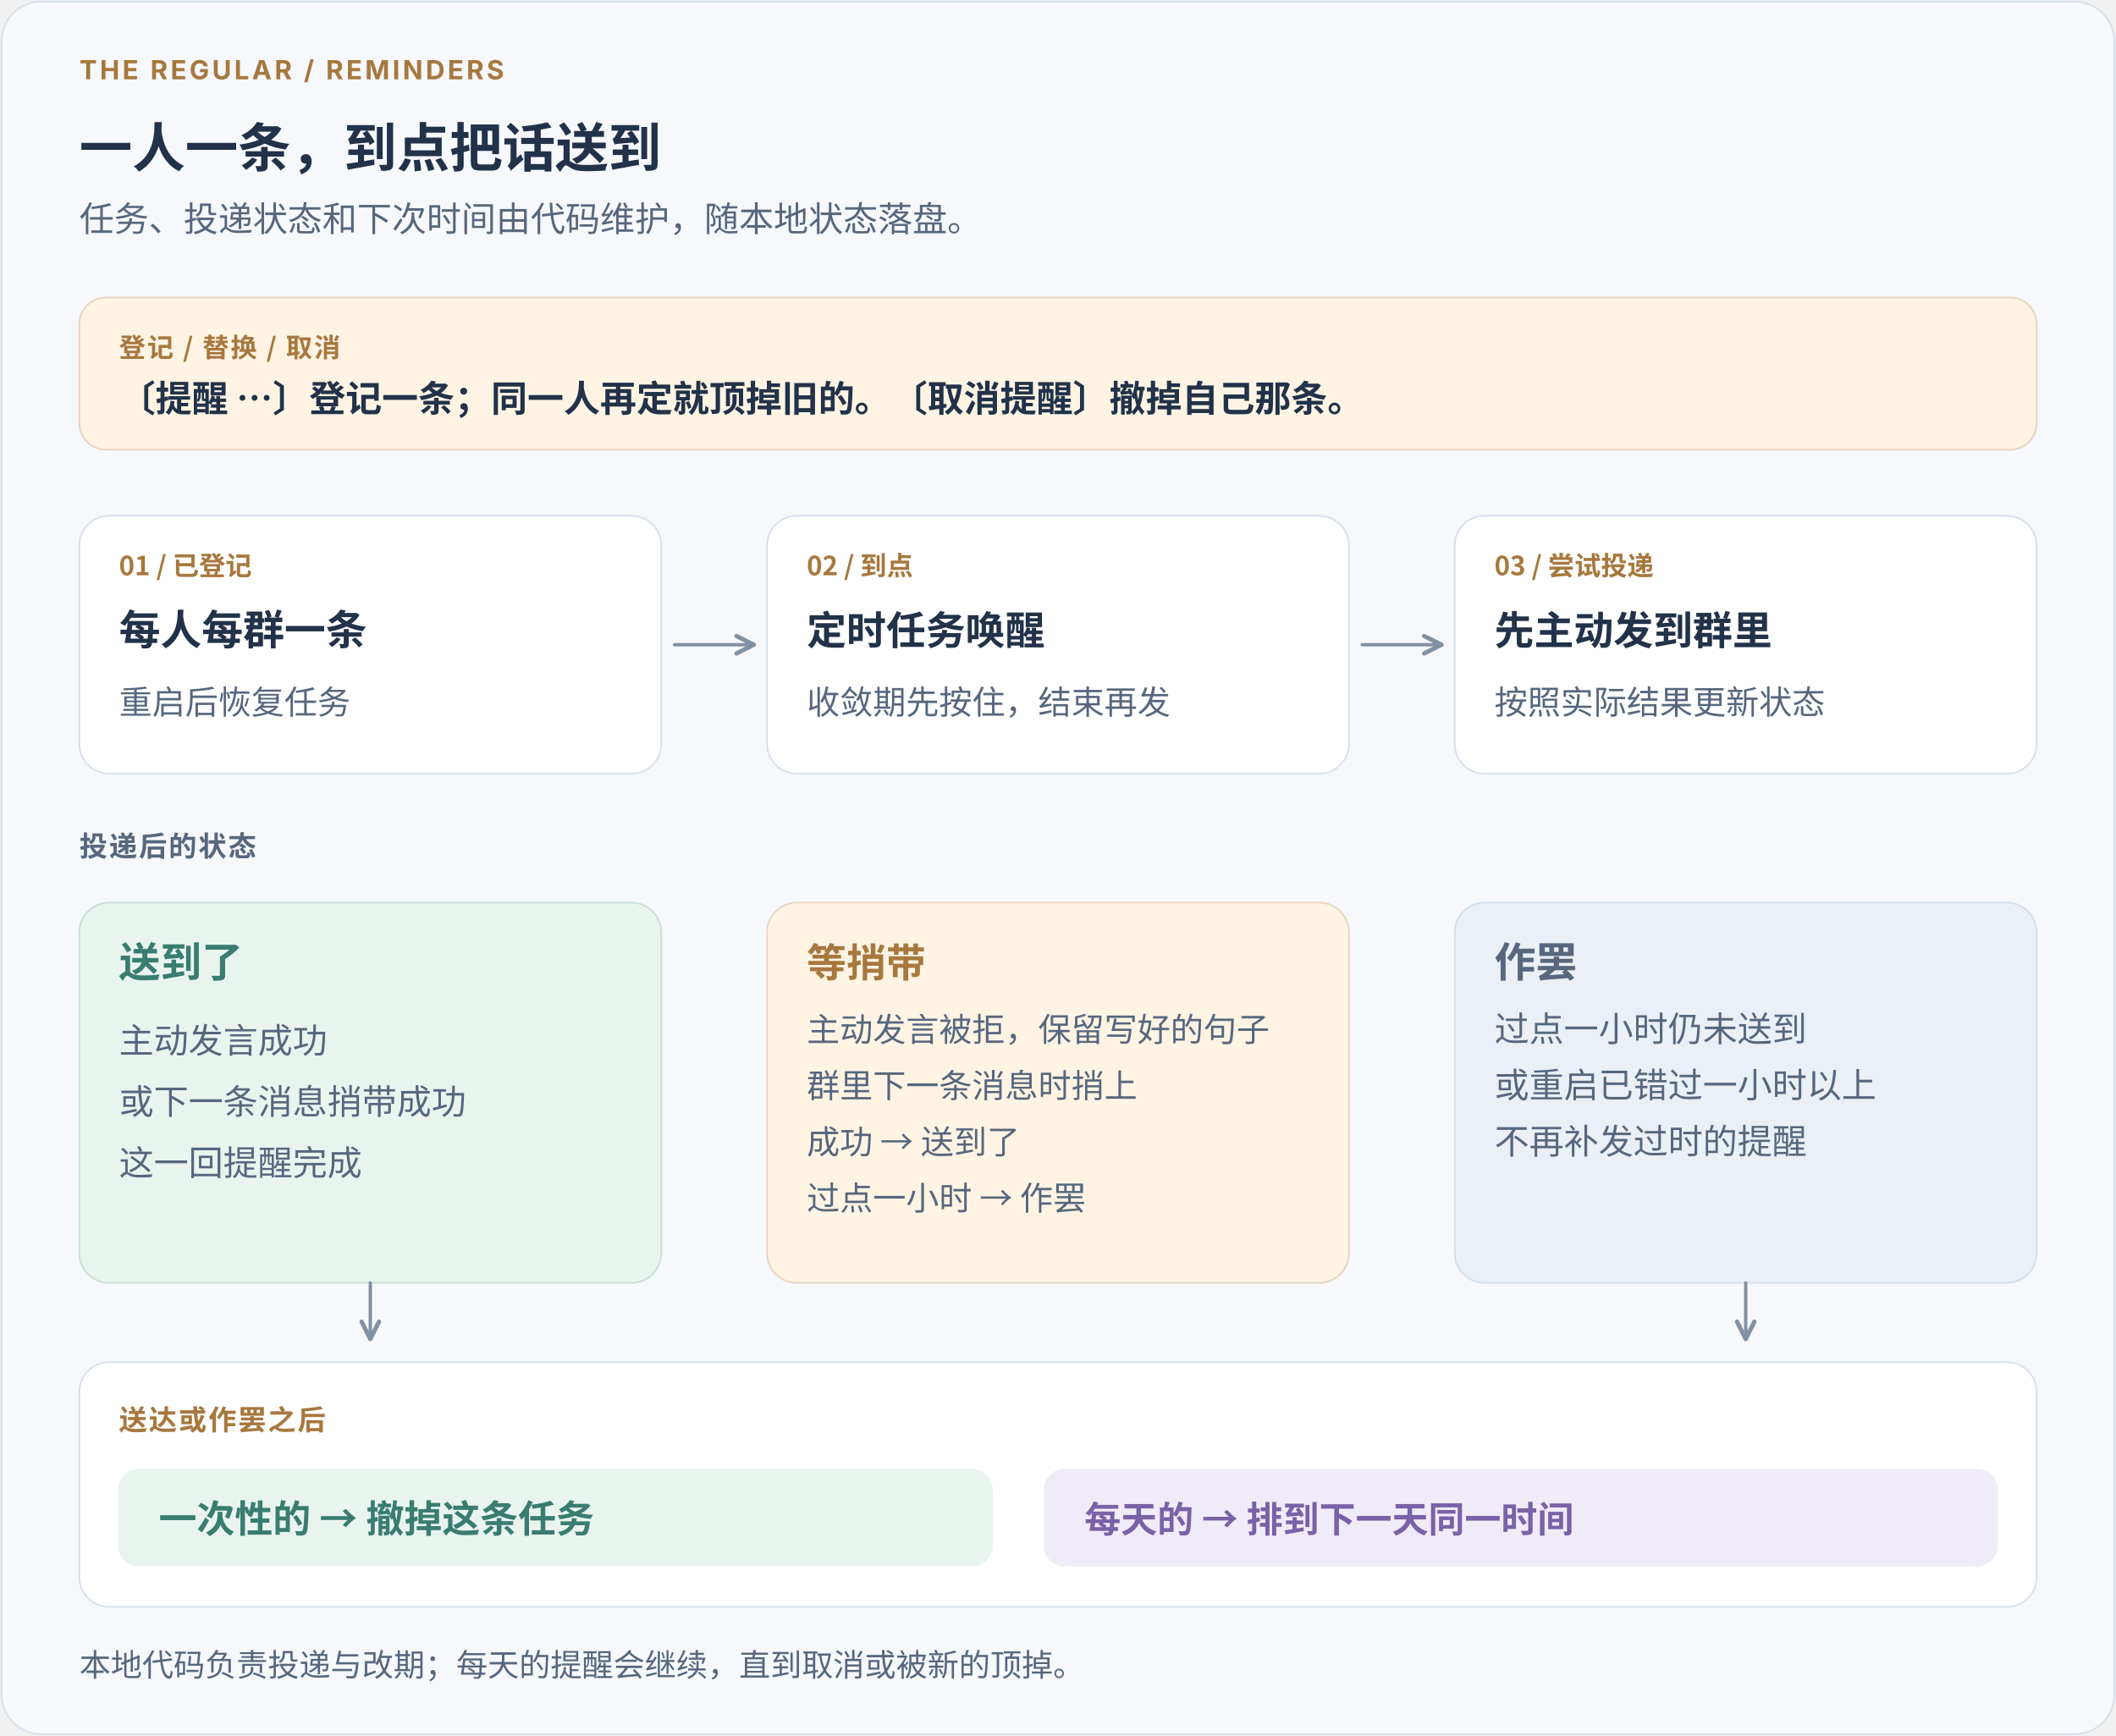
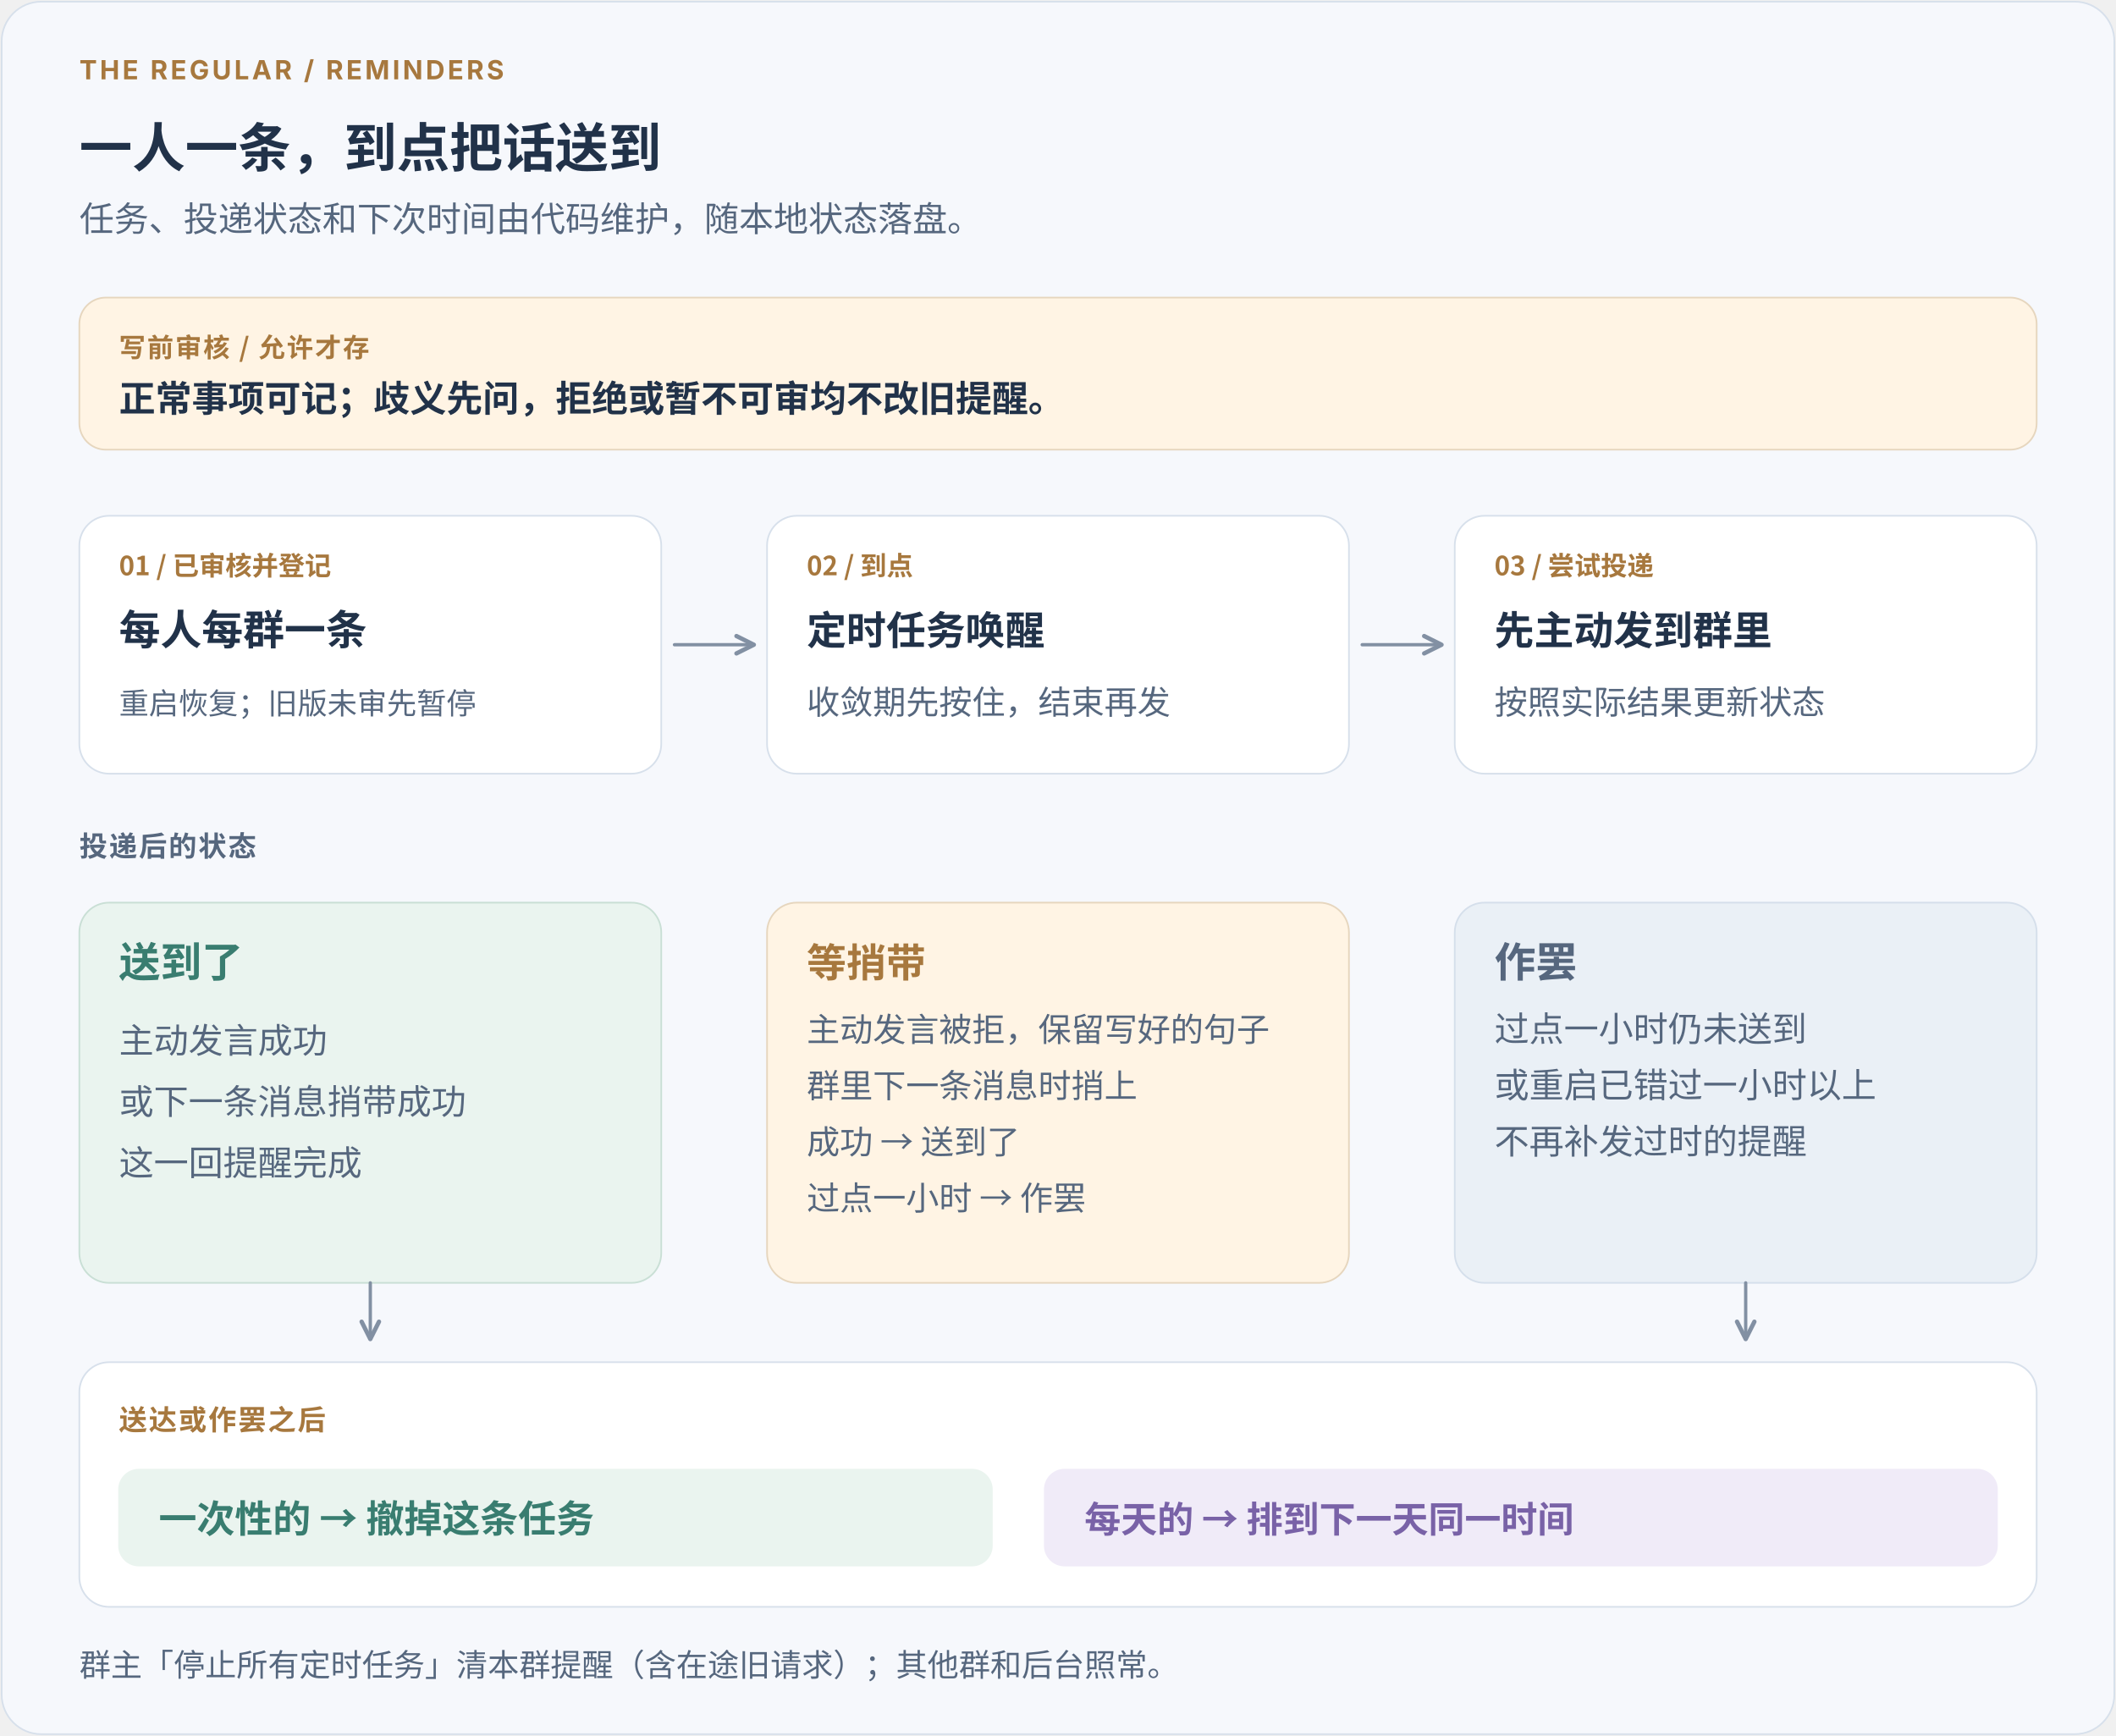
<svg xmlns="http://www.w3.org/2000/svg" width="1280" height="1050" viewBox="0 0 1280 1050" role="img" aria-labelledby="diagram-title diagram-desc" xml:lang="zh-CN">
  <defs>
    <marker id="arrow" viewBox="0 0 8 8" refX="7" refY="4" markerWidth="7" markerHeight="7" orient="auto-start-reverse">
      <path d="M1 1l6 3-6 3" fill="none" stroke="#8290A3" stroke-width="1.5" stroke-linecap="round" stroke-linejoin="round" />
    </marker>
  </defs>
  <g font-family="-apple-system, BlinkMacSystemFont, 'Segoe UI', 'PingFang SC', 'Microsoft YaHei', sans-serif">
    <rect x="1" y="1" width="1278" height="1048" rx="24" fill="#F6F8FC" stroke="#D7E0EB" />
    <text x="48" y="48" font-size="16" fill="#A7783E" font-weight="700" letter-spacing="1.7">THE REGULAR / REMINDERS</text>
    <text x="48" y="101" font-size="32" fill="#213249" font-weight="700">一人一条，到点把话送到</text>
    <text x="48" y="140" font-size="21" fill="#56677E" font-weight="400">任务、投递状态和下次时间由代码维护，随本地状态落盘。</text>
    <rect x="48" y="180" width="1184" height="92" rx="16" fill="#FFF4E4" stroke="#E6D6BE" />
-     <text x="72" y="216" font-size="16" fill="#A7783E" font-weight="700" letter-spacing="1">登记 / 替换 / 取消</text>
-     <text x="72" y="249" font-size="22" fill="#213249" font-weight="600">〔提醒 …〕登记一条；同一人再定就顶掉旧的。〔取消提醒〕撤掉自己那条。</text>
+     <text x="72" y="216" font-size="16" fill="#A7783E" font-weight="700" letter-spacing="1">写前审核 / 允许才存</text>
+     <text x="72" y="249" font-size="22" fill="#213249" font-weight="600">正常事项可记；歧义先问，拒绝或暂不可审均不改旧提醒。</text>
    <rect x="48" y="312" width="352" height="156" rx="18" fill="white" stroke="#D7E0EB" />
-     <text x="72" y="348" font-size="16" fill="#A7783E" font-weight="700">01 / 已登记</text>
+     <text x="72" y="348" font-size="16" fill="#A7783E" font-weight="700">01 / 已审核并登记</text>
    <text x="72" y="390" font-size="25" fill="#213249" font-weight="650">每人每群一条</text>
-     <text x="72" y="432" font-size="20" fill="#56677E" font-weight="400">重启后恢复任务</text>
+     <text x="72" y="432" font-size="18" fill="#56677E" font-weight="400">重启恢复；旧版未审先暂停</text>
    <path d="M408 390h48" fill="none" stroke="#8290A3" stroke-width="2" stroke-linecap="round" stroke-linejoin="round" marker-end="url(#arrow)" />
    <rect x="464" y="312" width="352" height="156" rx="18" fill="white" stroke="#D7E0EB" />
    <text x="488" y="348" font-size="16" fill="#A7783E" font-weight="700">02 / 到点</text>
    <text x="488" y="390" font-size="24" fill="#213249" font-weight="650">定时任务唤醒</text>
    <text x="488" y="432" font-size="20" fill="#56677E" font-weight="400">收敛期先按住，结束再发</text>
    <path d="M824 390h48" fill="none" stroke="#8290A3" stroke-width="2" stroke-linecap="round" stroke-linejoin="round" marker-end="url(#arrow)" />
    <rect x="880" y="312" width="352" height="156" rx="18" fill="white" stroke="#D7E0EB" />
    <text x="904" y="348" font-size="16" fill="#A7783E" font-weight="700">03 / 尝试投递</text>
    <text x="904" y="390" font-size="24" fill="#213249" font-weight="650">先主动发到群里</text>
    <text x="904" y="432" font-size="20" fill="#56677E" font-weight="400">按照实际结果更新状态</text>
    <text x="48" y="518" font-size="17" fill="#56677E" font-weight="700" letter-spacing="1">投递后的状态</text>
    <rect x="48" y="546" width="352" height="230" rx="18" fill="#EAF4EF" stroke="#C9DFD5" />
    <rect x="464" y="546" width="352" height="230" rx="18" fill="#FFF4E4" stroke="#E6D6BE" />
    <rect x="880" y="546" width="352" height="230" rx="18" fill="#EAF0F6" stroke="#D5DFEB" />
    <text x="72" y="591" font-size="25" fill="#397D70" font-weight="700">送到了</text>
    <text x="72" y="637" font-size="21" fill="#56677E" font-weight="400">主动发言成功</text>
    <text x="72" y="674" font-size="21" fill="#56677E" font-weight="400">或下一条消息捎带成功</text>
    <text x="72" y="711" font-size="21" fill="#56677E" font-weight="400">这一回提醒完成</text>
    <text x="488" y="591" font-size="24" fill="#A7783E" font-weight="700">等捎带</text>
    <text x="488" y="630" font-size="20" fill="#56677E" font-weight="400">主动发言被拒，保留写好的句子</text>
    <text x="488" y="664" font-size="20" fill="#56677E" font-weight="400">群里下一条消息时捎上</text>
    <text x="488" y="698" font-size="20" fill="#56677E" font-weight="400">成功 → 送到了</text>
    <text x="488" y="732" font-size="20" fill="#56677E" font-weight="400">过点一小时 → 作罢</text>
    <text x="904" y="591" font-size="25" fill="#56677E" font-weight="700">作罢</text>
    <text x="904" y="630" font-size="21" fill="#56677E" font-weight="400">过点一小时仍未送到</text>
    <text x="904" y="664" font-size="21" fill="#56677E" font-weight="400">或重启已错过一小时以上</text>
    <text x="904" y="698" font-size="21" fill="#56677E" font-weight="400">不再补发过时的提醒</text>
    <path d="M224 776v34" fill="none" stroke="#8290A3" stroke-width="2" stroke-linecap="round" stroke-linejoin="round" marker-end="url(#arrow)" />
    <path d="M1056 776v34" fill="none" stroke="#8290A3" stroke-width="2" stroke-linecap="round" stroke-linejoin="round" marker-end="url(#arrow)" />
    <rect x="48" y="824" width="1184" height="148" rx="18" fill="white" stroke="#D7E0EB" />
    <text x="72" y="865" font-size="17" fill="#A7783E" font-weight="700" letter-spacing="1">送达或作罢之后</text>
    <rect x="72" y="889" width="528" height="58" rx="12" fill="#EAF4EF" stroke="#EAF4EF" />
    <text x="96" y="927" font-size="23" fill="#397D70" font-weight="650">一次性的 → 撤掉这条任务</text>
    <rect x="632" y="889" width="576" height="58" rx="12" fill="#F0EBF8" stroke="#F0EBF8" />
    <text x="656" y="927" font-size="22" fill="#7962A7" font-weight="650">每天的 → 排到下一天同一时间</text>
-     <text x="48" y="1014" font-size="19" fill="#56677E" font-weight="400">本地代码负责投递与改期；每天的提醒会继续，直到取消或被新的顶掉。</text>
+     <text x="48" y="1014" font-size="19" fill="#56677E" font-weight="400">群主「停止所有定时任务」清本群提醒（含在途旧请求）；其他群和后台照常。</text>
  </g>
</svg>
